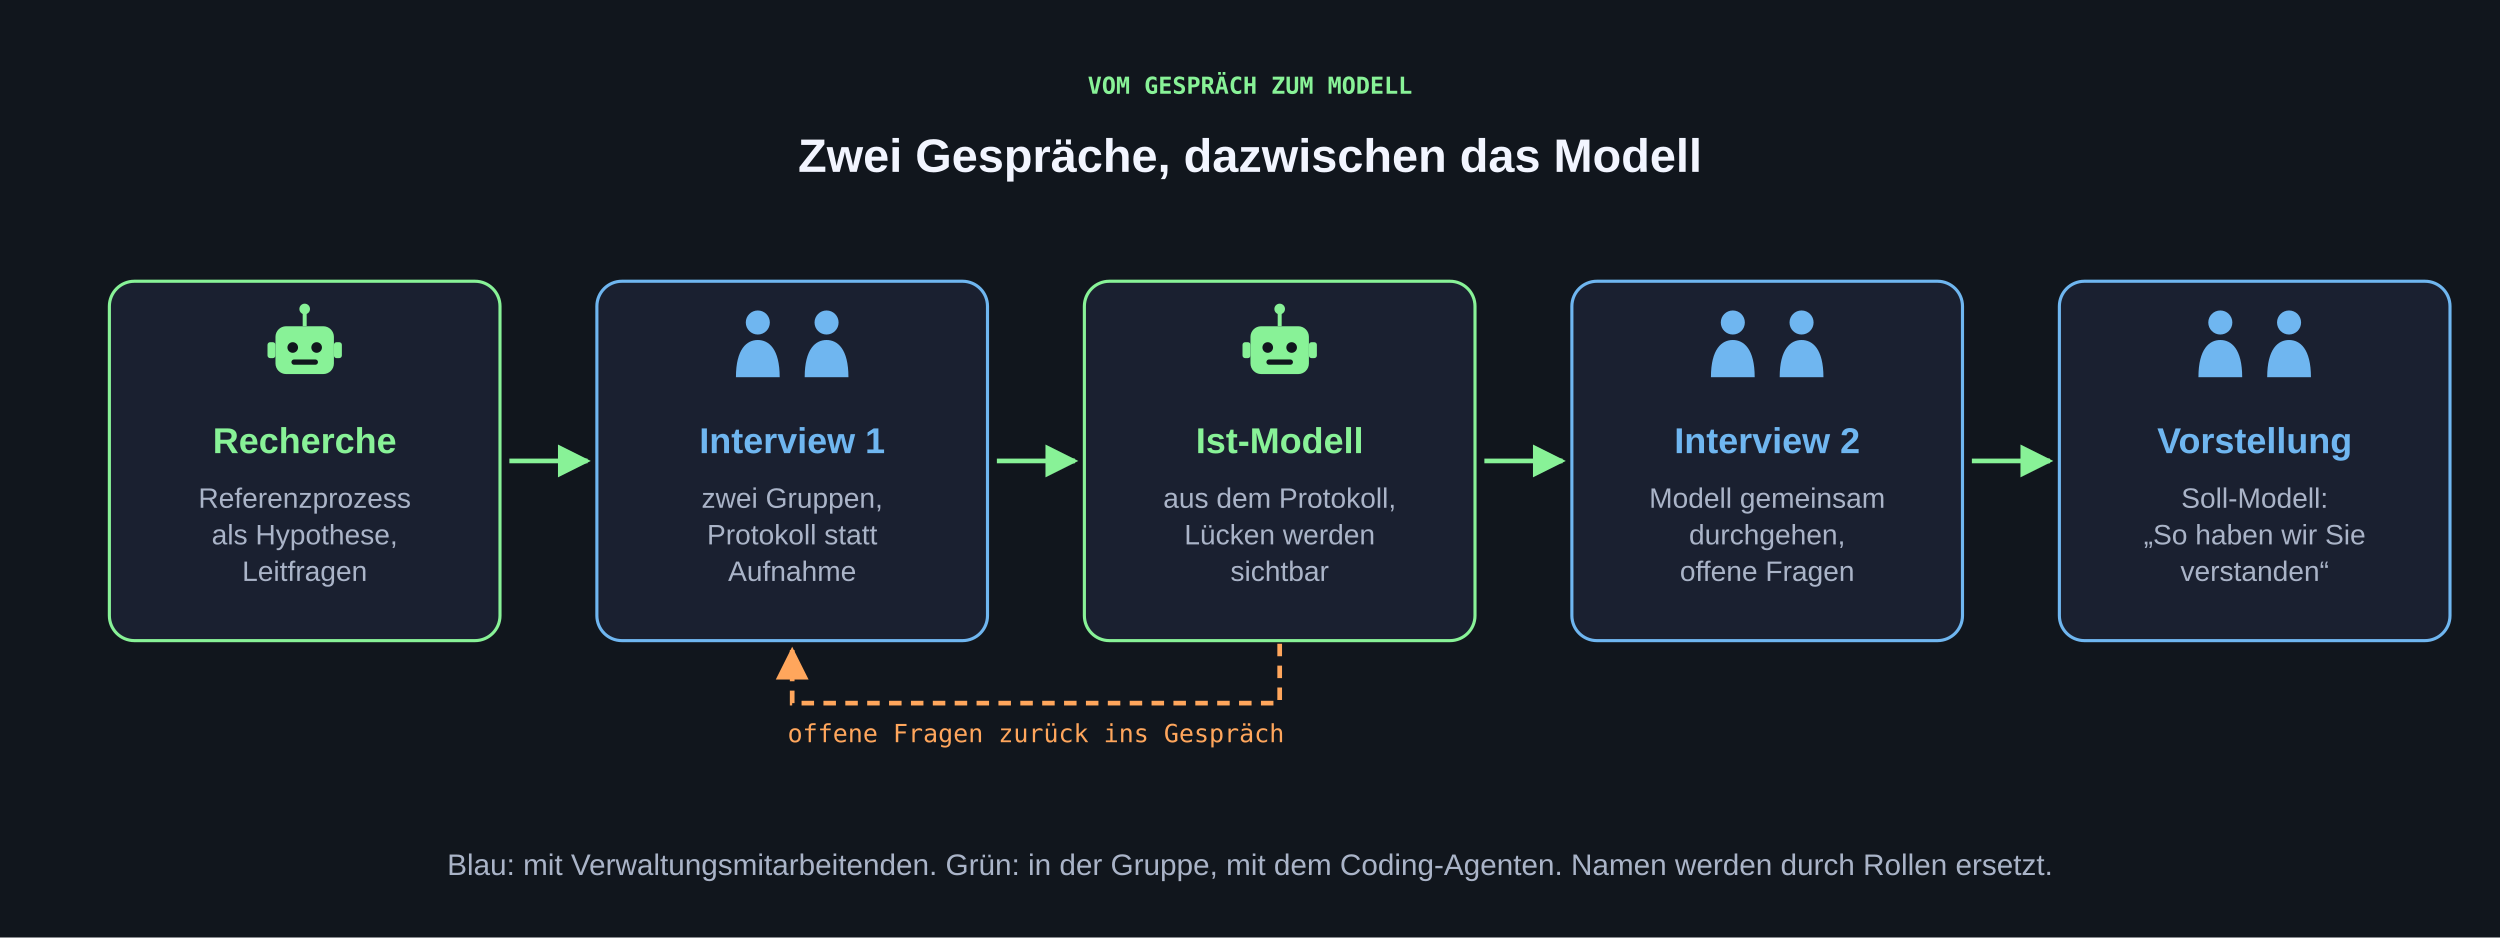
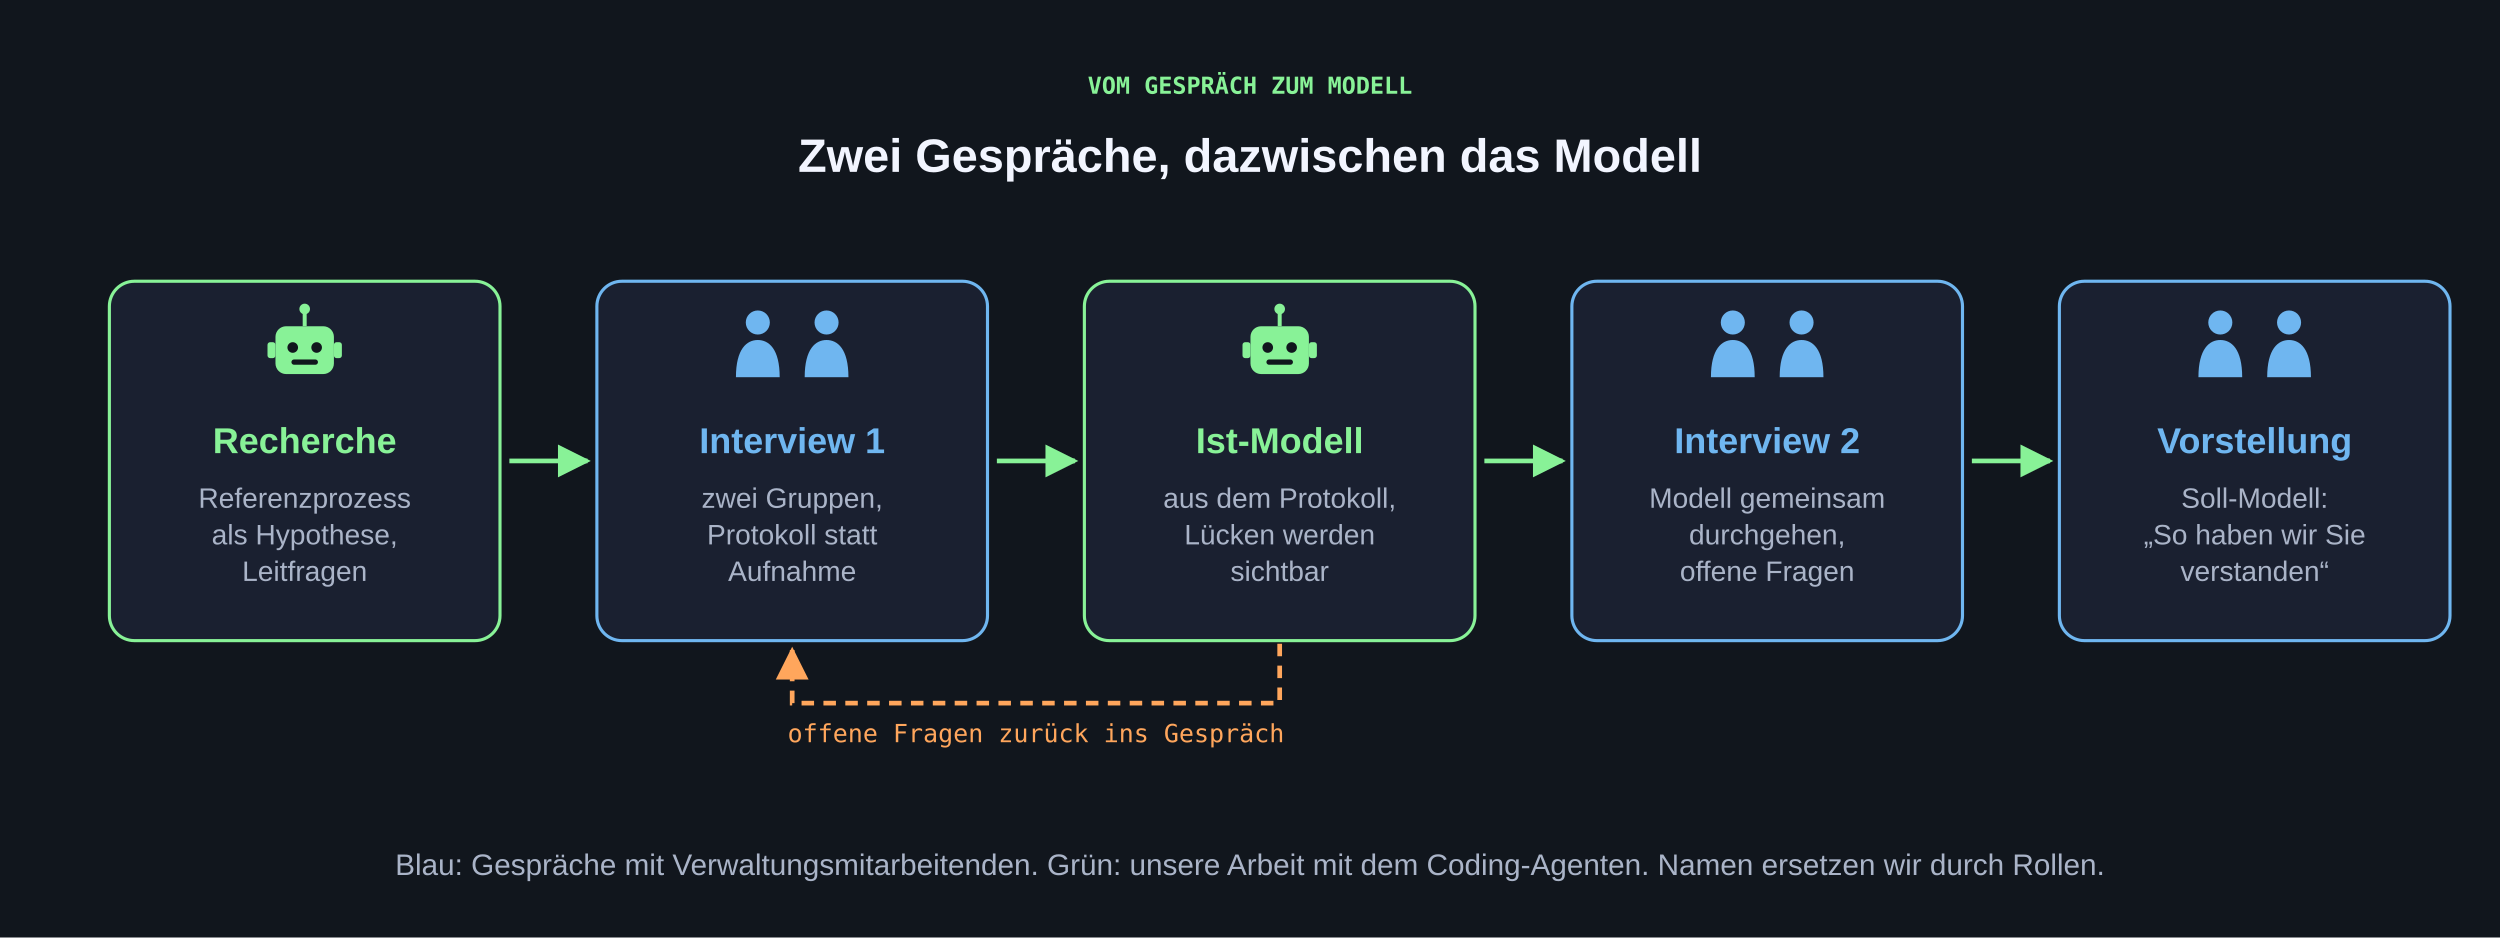
<svg xmlns="http://www.w3.org/2000/svg" viewBox="0 0 1600 600" width="1600" height="600" font-family="&quot;Avenir Next&quot;,&quot;Segoe UI&quot;,system-ui,-apple-system,&quot;Helvetica Neue&quot;,Arial,sans-serif">
  <defs>
    <marker id="arr" viewBox="0 0 10 10" refX="9" refY="5" markerWidth="7" markerHeight="7" orient="auto-start-reverse">
      <path d="M0,0 L10,5 L0,10 z" fill="#88F297" />
    </marker>
    <marker id="arrs" viewBox="0 0 10 10" refX="9" refY="5" markerWidth="7" markerHeight="7" orient="auto-start-reverse">
      <path d="M0,0 L10,5 L0,10 z" fill="#aab4c8" />
    </marker>
    <marker id="arro" viewBox="0 0 10 10" refX="9" refY="5" markerWidth="7" markerHeight="7" orient="auto-start-reverse">
      <path d="M0,0 L10,5 L0,10 z" fill="#ffa65c" />
    </marker>
  </defs>
  <rect width="1600" height="600" fill="#11161d" />
  <text x="800" y="60" font-size="15" fill="#88F297" font-weight="600" text-anchor="middle" font-family="ui-monospace,SFMono-Regular,Menlo,Consolas,monospace" opacity="1">VOM GESPRÄCH ZUM MODELL</text>
  <text x="800" y="110" font-size="30" fill="#f2f5ff" font-weight="700" text-anchor="middle" font-family="&quot;Avenir Next&quot;,&quot;Segoe UI&quot;,system-ui,-apple-system,&quot;Helvetica Neue&quot;,Arial,sans-serif" opacity="1">Zwei Gespräche, dazwischen das Modell</text>
  <rect x="70" y="180" width="250" height="230" rx="16" fill="#1a2030" stroke="#88F297" stroke-width="2" />
  <g transform="translate(195.0,202) scale(0.85)">
    <rect x="-22" y="8" width="44" height="36" rx="8" fill="#88F297" />
    <rect x="-28" y="20" width="6" height="12" rx="2" fill="#88F297" />
    <rect x="22" y="20" width="6" height="12" rx="2" fill="#88F297" />
    <line x1="0" y1="8" x2="0" y2="-2" stroke="#88F297" stroke-width="3" />
    <circle cx="0" cy="-5" r="4" fill="#88F297" />
    <circle cx="-9" cy="24" r="4" fill="#11161d" />
    <circle cx="9" cy="24" r="4" fill="#11161d" />
    <rect x="-10" y="33" width="20" height="4" rx="2" fill="#11161d" />
  </g>
  <text x="195.0" y="290" font-size="23" fill="#88F297" font-weight="700" text-anchor="middle" font-family="&quot;Avenir Next&quot;,&quot;Segoe UI&quot;,system-ui,-apple-system,&quot;Helvetica Neue&quot;,Arial,sans-serif" opacity="1">Recherche</text>
  <text x="195.0" y="325.0" font-size="18" fill="#aab4c8" font-weight="400" text-anchor="middle" font-family="&quot;Avenir Next&quot;,&quot;Segoe UI&quot;,system-ui,-apple-system,&quot;Helvetica Neue&quot;,Arial,sans-serif" opacity="1">Referenzprozess</text>
  <text x="195.0" y="348.4" font-size="18" fill="#aab4c8" font-weight="400" text-anchor="middle" font-family="&quot;Avenir Next&quot;,&quot;Segoe UI&quot;,system-ui,-apple-system,&quot;Helvetica Neue&quot;,Arial,sans-serif" opacity="1">als Hypothese,</text>
  <text x="195.0" y="371.8" font-size="18" fill="#aab4c8" font-weight="400" text-anchor="middle" font-family="&quot;Avenir Next&quot;,&quot;Segoe UI&quot;,system-ui,-apple-system,&quot;Helvetica Neue&quot;,Arial,sans-serif" opacity="1">Leitfragen</text>
  <line x1="326" y1="295" x2="376" y2="295" stroke="#88F297" stroke-width="3" marker-end="url(#arr)" />
  <rect x="382" y="180" width="250" height="230" rx="16" fill="#1a2030" stroke="#6fb6f0" stroke-width="2" />
  <g transform="translate(485.0,198) scale(0.7)">
    <circle cx="0" cy="12" r="11" fill="#6fb6f0" />
    <path d="M-20,62 C-20,36 -10,28 0,28 C10,28 20,36 20,62 Z" fill="#6fb6f0" />
  </g>
  <g transform="translate(529.0,198) scale(0.7)">
    <circle cx="0" cy="12" r="11" fill="#6fb6f0" />
    <path d="M-20,62 C-20,36 -10,28 0,28 C10,28 20,36 20,62 Z" fill="#6fb6f0" />
  </g>
  <text x="507.0" y="290" font-size="23" fill="#6fb6f0" font-weight="700" text-anchor="middle" font-family="&quot;Avenir Next&quot;,&quot;Segoe UI&quot;,system-ui,-apple-system,&quot;Helvetica Neue&quot;,Arial,sans-serif" opacity="1">Interview 1</text>
  <text x="507.0" y="325.0" font-size="18" fill="#aab4c8" font-weight="400" text-anchor="middle" font-family="&quot;Avenir Next&quot;,&quot;Segoe UI&quot;,system-ui,-apple-system,&quot;Helvetica Neue&quot;,Arial,sans-serif" opacity="1">zwei Gruppen,</text>
  <text x="507.0" y="348.4" font-size="18" fill="#aab4c8" font-weight="400" text-anchor="middle" font-family="&quot;Avenir Next&quot;,&quot;Segoe UI&quot;,system-ui,-apple-system,&quot;Helvetica Neue&quot;,Arial,sans-serif" opacity="1">Protokoll statt</text>
  <text x="507.0" y="371.8" font-size="18" fill="#aab4c8" font-weight="400" text-anchor="middle" font-family="&quot;Avenir Next&quot;,&quot;Segoe UI&quot;,system-ui,-apple-system,&quot;Helvetica Neue&quot;,Arial,sans-serif" opacity="1">Aufnahme</text>
  <line x1="638" y1="295" x2="688" y2="295" stroke="#88F297" stroke-width="3" marker-end="url(#arr)" />
  <rect x="694" y="180" width="250" height="230" rx="16" fill="#1a2030" stroke="#88F297" stroke-width="2" />
  <g transform="translate(819.0,202) scale(0.85)">
    <rect x="-22" y="8" width="44" height="36" rx="8" fill="#88F297" />
    <rect x="-28" y="20" width="6" height="12" rx="2" fill="#88F297" />
    <rect x="22" y="20" width="6" height="12" rx="2" fill="#88F297" />
    <line x1="0" y1="8" x2="0" y2="-2" stroke="#88F297" stroke-width="3" />
    <circle cx="0" cy="-5" r="4" fill="#88F297" />
    <circle cx="-9" cy="24" r="4" fill="#11161d" />
    <circle cx="9" cy="24" r="4" fill="#11161d" />
    <rect x="-10" y="33" width="20" height="4" rx="2" fill="#11161d" />
  </g>
  <text x="819.0" y="290" font-size="23" fill="#88F297" font-weight="700" text-anchor="middle" font-family="&quot;Avenir Next&quot;,&quot;Segoe UI&quot;,system-ui,-apple-system,&quot;Helvetica Neue&quot;,Arial,sans-serif" opacity="1">Ist-Modell</text>
  <text x="819.0" y="325.0" font-size="18" fill="#aab4c8" font-weight="400" text-anchor="middle" font-family="&quot;Avenir Next&quot;,&quot;Segoe UI&quot;,system-ui,-apple-system,&quot;Helvetica Neue&quot;,Arial,sans-serif" opacity="1">aus dem Protokoll,</text>
  <text x="819.0" y="348.4" font-size="18" fill="#aab4c8" font-weight="400" text-anchor="middle" font-family="&quot;Avenir Next&quot;,&quot;Segoe UI&quot;,system-ui,-apple-system,&quot;Helvetica Neue&quot;,Arial,sans-serif" opacity="1">Lücken werden</text>
  <text x="819.0" y="371.8" font-size="18" fill="#aab4c8" font-weight="400" text-anchor="middle" font-family="&quot;Avenir Next&quot;,&quot;Segoe UI&quot;,system-ui,-apple-system,&quot;Helvetica Neue&quot;,Arial,sans-serif" opacity="1">sichtbar</text>
  <line x1="950" y1="295" x2="1000" y2="295" stroke="#88F297" stroke-width="3" marker-end="url(#arr)" />
  <rect x="1006" y="180" width="250" height="230" rx="16" fill="#1a2030" stroke="#6fb6f0" stroke-width="2" />
  <g transform="translate(1109.0,198) scale(0.7)">
    <circle cx="0" cy="12" r="11" fill="#6fb6f0" />
    <path d="M-20,62 C-20,36 -10,28 0,28 C10,28 20,36 20,62 Z" fill="#6fb6f0" />
  </g>
  <g transform="translate(1153.0,198) scale(0.7)">
    <circle cx="0" cy="12" r="11" fill="#6fb6f0" />
    <path d="M-20,62 C-20,36 -10,28 0,28 C10,28 20,36 20,62 Z" fill="#6fb6f0" />
  </g>
  <text x="1131.0" y="290" font-size="23" fill="#6fb6f0" font-weight="700" text-anchor="middle" font-family="&quot;Avenir Next&quot;,&quot;Segoe UI&quot;,system-ui,-apple-system,&quot;Helvetica Neue&quot;,Arial,sans-serif" opacity="1">Interview 2</text>
  <text x="1131.0" y="325.0" font-size="18" fill="#aab4c8" font-weight="400" text-anchor="middle" font-family="&quot;Avenir Next&quot;,&quot;Segoe UI&quot;,system-ui,-apple-system,&quot;Helvetica Neue&quot;,Arial,sans-serif" opacity="1">Modell gemeinsam</text>
  <text x="1131.0" y="348.4" font-size="18" fill="#aab4c8" font-weight="400" text-anchor="middle" font-family="&quot;Avenir Next&quot;,&quot;Segoe UI&quot;,system-ui,-apple-system,&quot;Helvetica Neue&quot;,Arial,sans-serif" opacity="1">durchgehen,</text>
  <text x="1131.0" y="371.8" font-size="18" fill="#aab4c8" font-weight="400" text-anchor="middle" font-family="&quot;Avenir Next&quot;,&quot;Segoe UI&quot;,system-ui,-apple-system,&quot;Helvetica Neue&quot;,Arial,sans-serif" opacity="1">offene Fragen</text>
  <line x1="1262" y1="295" x2="1312" y2="295" stroke="#88F297" stroke-width="3" marker-end="url(#arr)" />
  <rect x="1318" y="180" width="250" height="230" rx="16" fill="#1a2030" stroke="#6fb6f0" stroke-width="2" />
  <g transform="translate(1421.0,198) scale(0.7)">
    <circle cx="0" cy="12" r="11" fill="#6fb6f0" />
    <path d="M-20,62 C-20,36 -10,28 0,28 C10,28 20,36 20,62 Z" fill="#6fb6f0" />
  </g>
  <g transform="translate(1465.0,198) scale(0.7)">
    <circle cx="0" cy="12" r="11" fill="#6fb6f0" />
    <path d="M-20,62 C-20,36 -10,28 0,28 C10,28 20,36 20,62 Z" fill="#6fb6f0" />
  </g>
  <text x="1443.0" y="290" font-size="23" fill="#6fb6f0" font-weight="700" text-anchor="middle" font-family="&quot;Avenir Next&quot;,&quot;Segoe UI&quot;,system-ui,-apple-system,&quot;Helvetica Neue&quot;,Arial,sans-serif" opacity="1">Vorstellung</text>
  <text x="1443.0" y="325.0" font-size="18" fill="#aab4c8" font-weight="400" text-anchor="middle" font-family="&quot;Avenir Next&quot;,&quot;Segoe UI&quot;,system-ui,-apple-system,&quot;Helvetica Neue&quot;,Arial,sans-serif" opacity="1">Soll-Modell:</text>
  <text x="1443.0" y="348.4" font-size="18" fill="#aab4c8" font-weight="400" text-anchor="middle" font-family="&quot;Avenir Next&quot;,&quot;Segoe UI&quot;,system-ui,-apple-system,&quot;Helvetica Neue&quot;,Arial,sans-serif" opacity="1">„So haben wir Sie</text>
  <text x="1443.0" y="371.8" font-size="18" fill="#aab4c8" font-weight="400" text-anchor="middle" font-family="&quot;Avenir Next&quot;,&quot;Segoe UI&quot;,system-ui,-apple-system,&quot;Helvetica Neue&quot;,Arial,sans-serif" opacity="1">verstanden“</text>
  <path d="M819.0,412 L819.0,450 L507.0,450 L507.0,416" fill="none" stroke="#ffa65c" stroke-width="3" marker-end="url(#arro)" stroke-dasharray="8 6" />
  <text x="663.0" y="475" font-size="16" fill="#ffa65c" font-weight="400" text-anchor="middle" font-family="ui-monospace,SFMono-Regular,Menlo,Consolas,monospace" opacity="1">offene Fragen zurück ins Gespräch</text>
-   <text x="800" y="560" font-size="19" fill="#aab4c8" font-weight="400" text-anchor="middle" font-family="&quot;Avenir Next&quot;,&quot;Segoe UI&quot;,system-ui,-apple-system,&quot;Helvetica Neue&quot;,Arial,sans-serif" opacity="1">Blau: mit Verwaltungsmitarbeitenden. Grün: in der Gruppe, mit dem Coding-Agenten. Namen werden durch Rollen ersetzt.</text>
+   <text x="800" y="560" font-size="19" fill="#aab4c8" font-weight="400" text-anchor="middle" font-family="&quot;Avenir Next&quot;,&quot;Segoe UI&quot;,system-ui,-apple-system,&quot;Helvetica Neue&quot;,Arial,sans-serif" opacity="1">Blau: Gespräche mit Verwaltungsmitarbeitenden. Grün: unsere Arbeit mit dem Coding-Agenten. Namen ersetzen wir durch Rollen.</text>
</svg>
